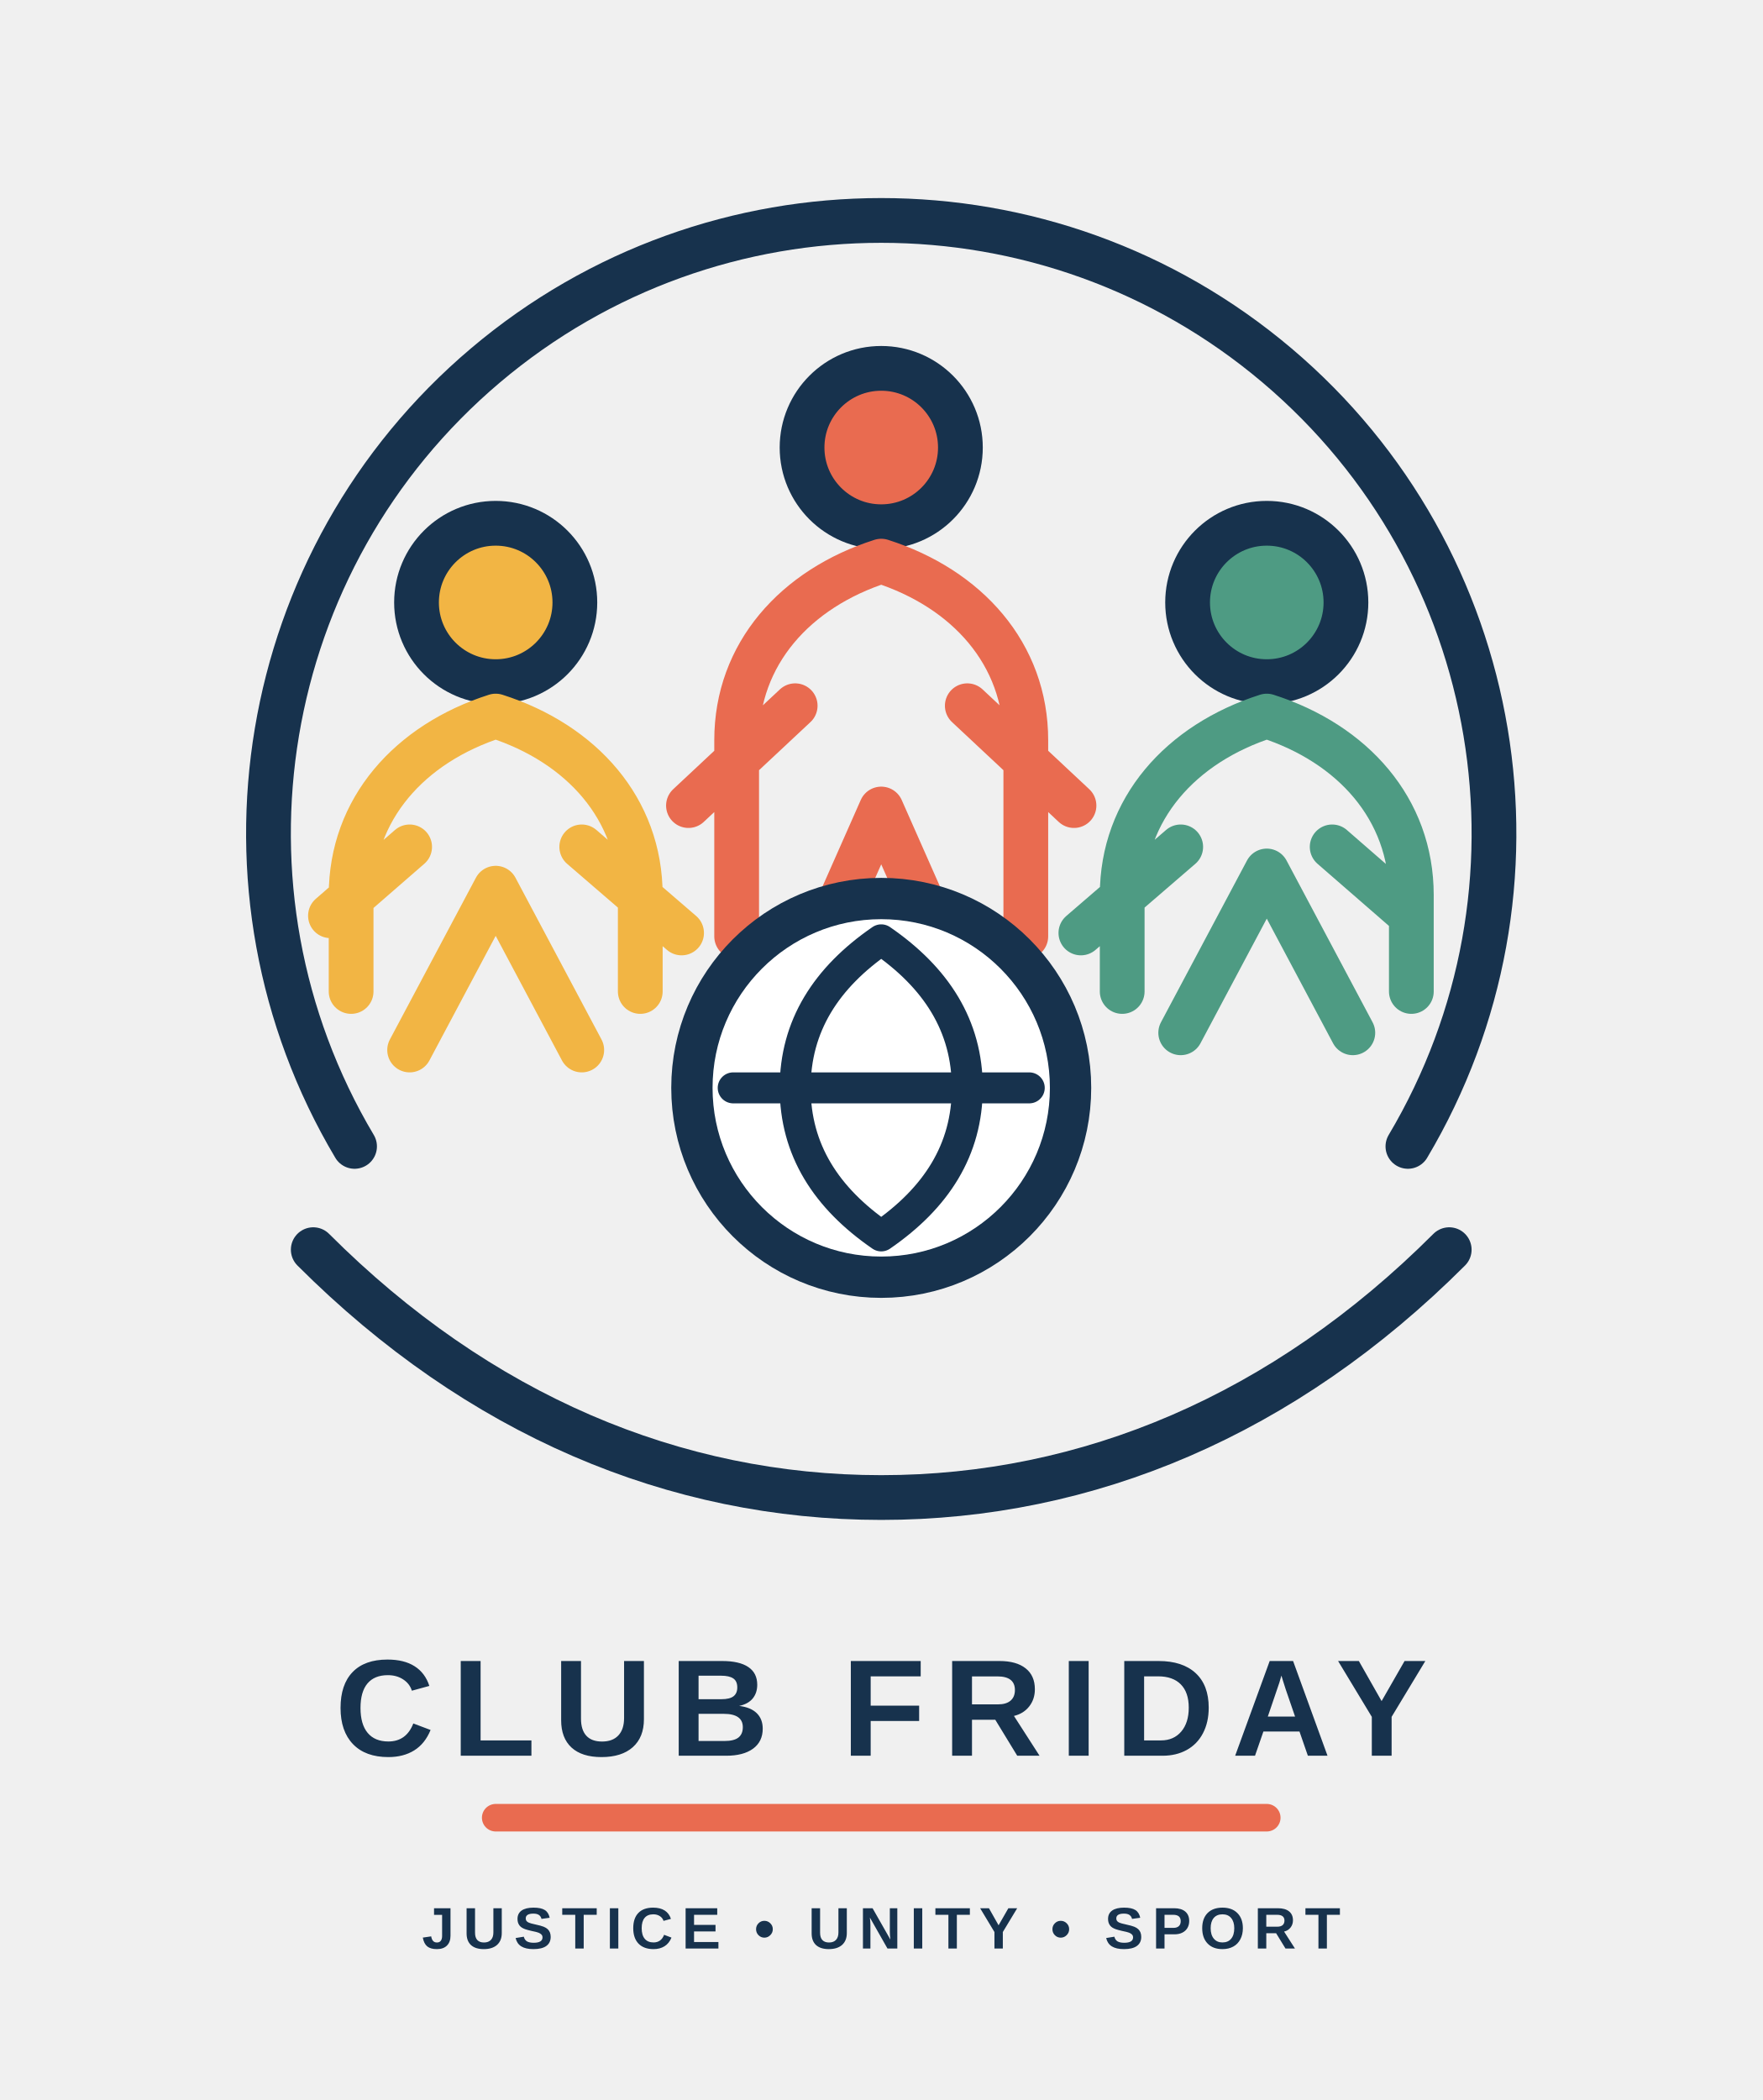
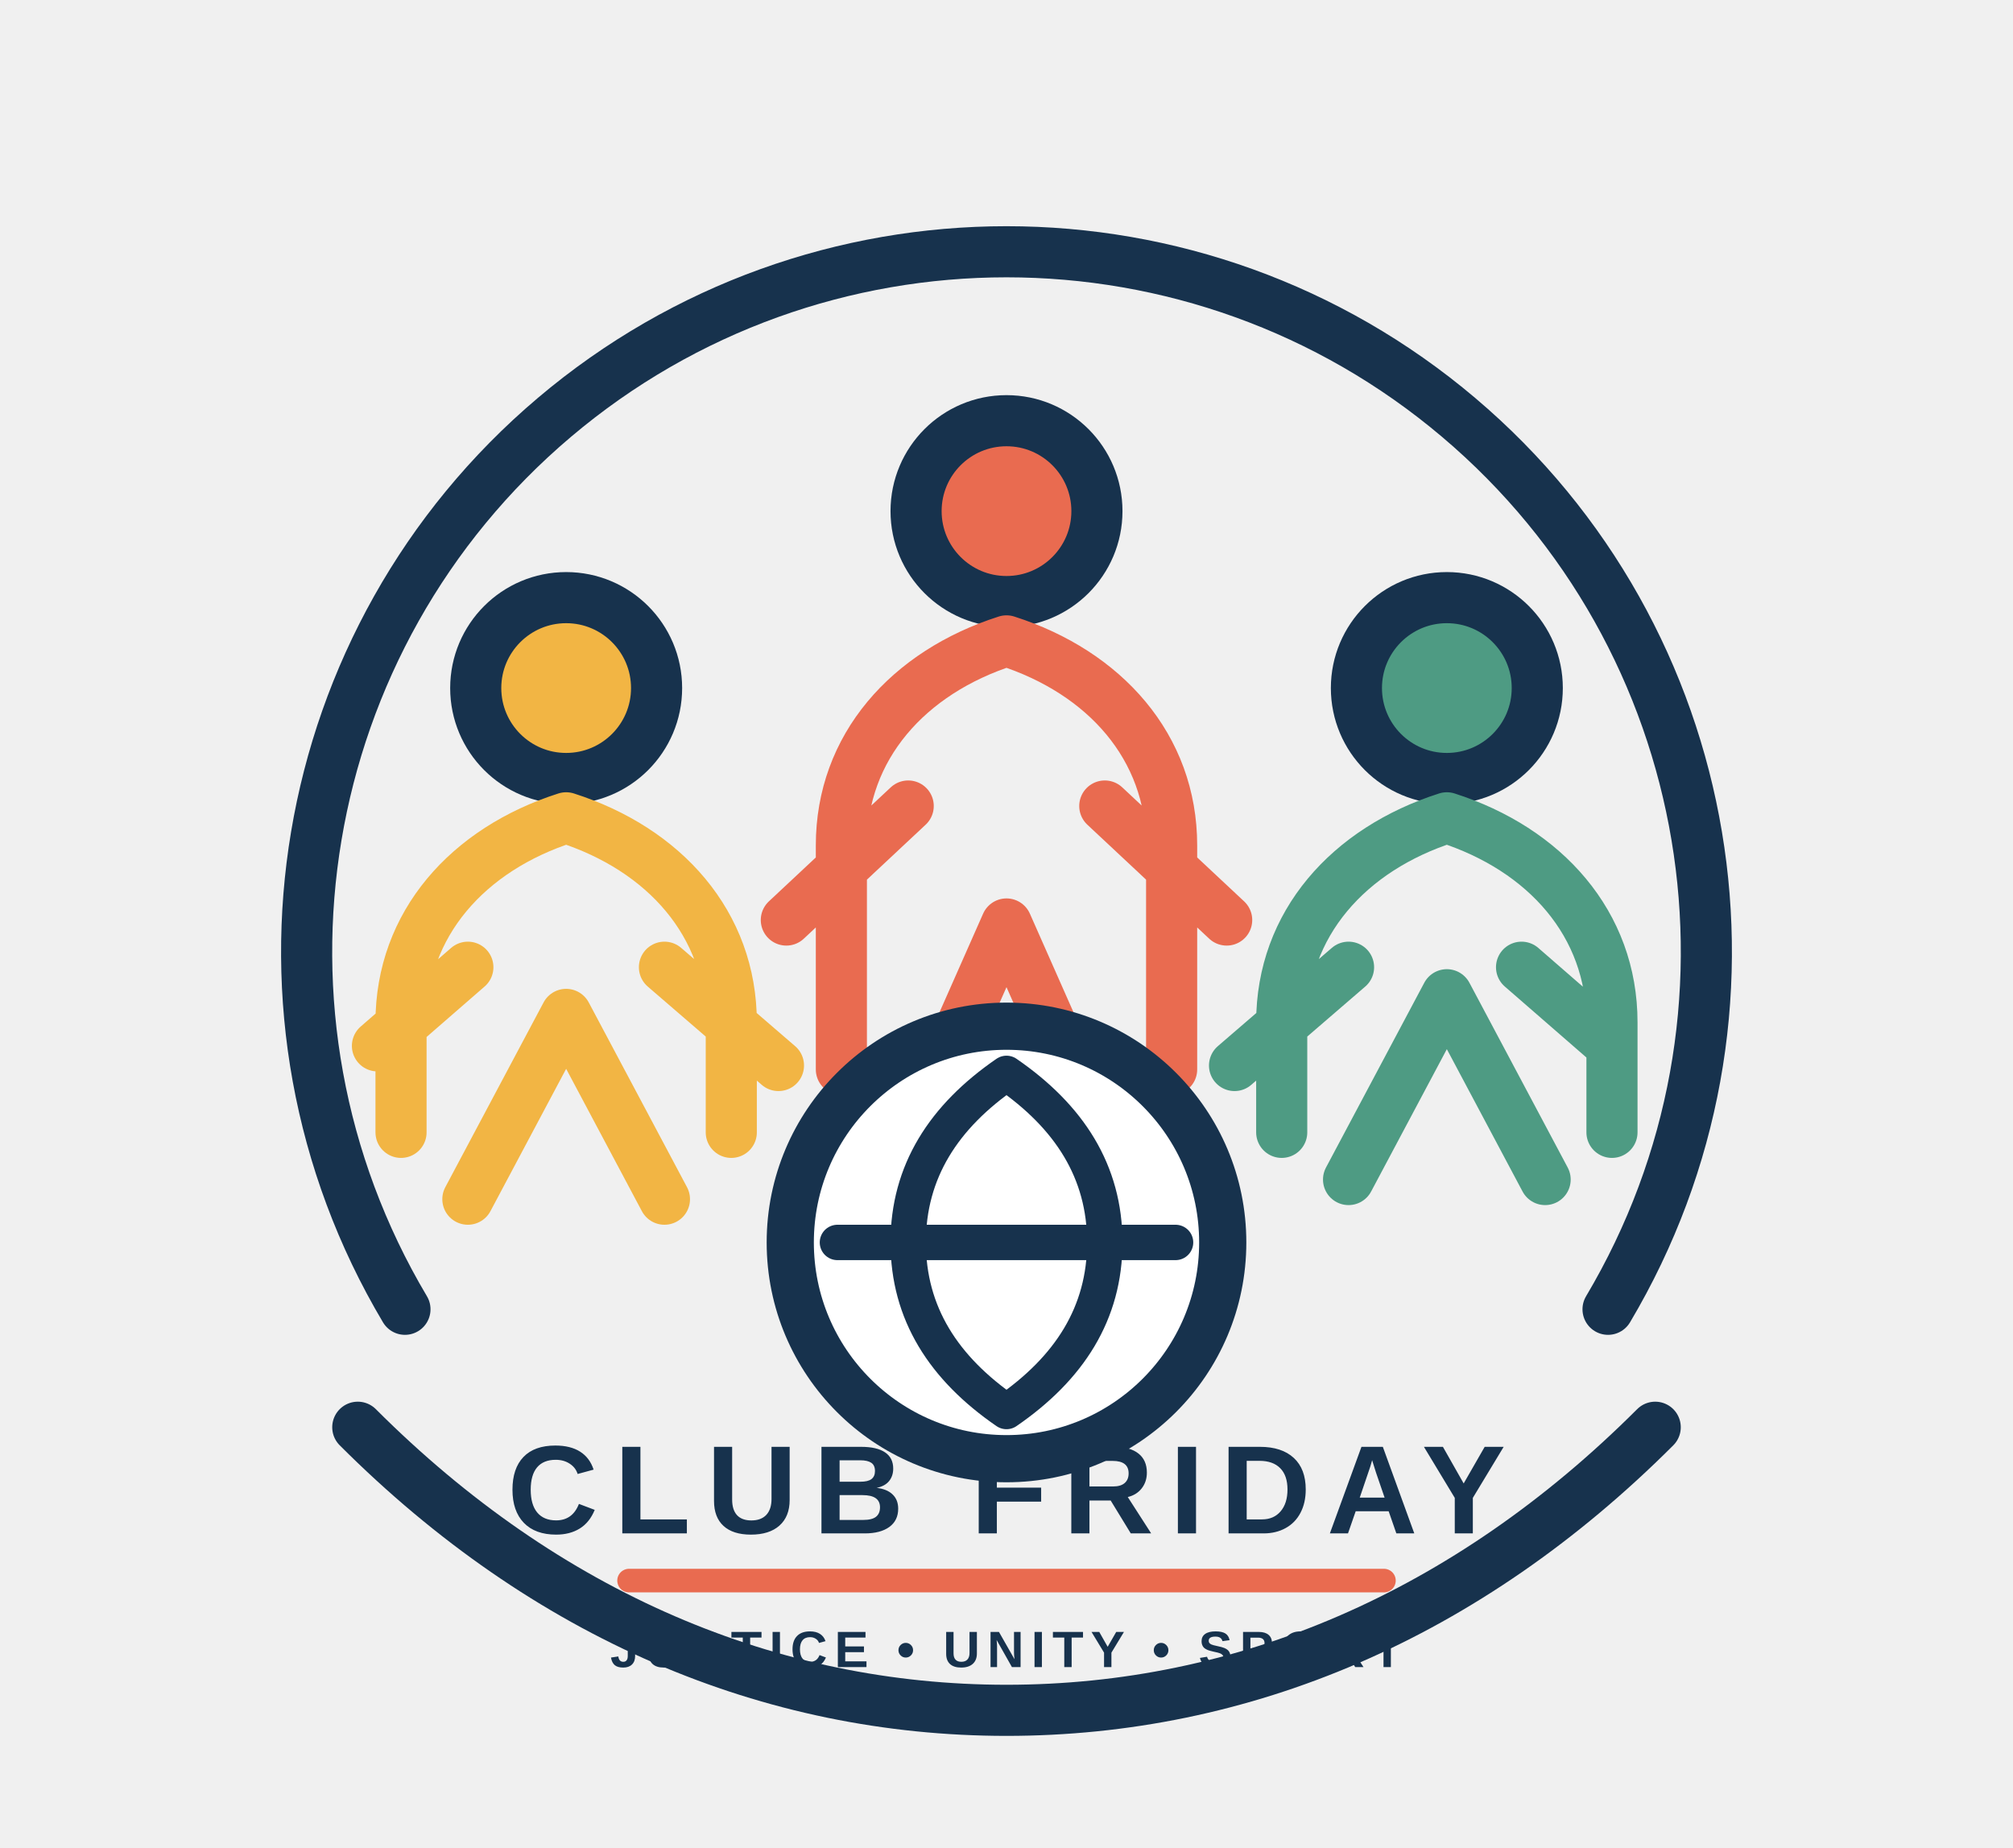
- <svg xmlns="http://www.w3.org/2000/svg" viewBox="0 0 512 610" role="img" aria-labelledby="title desc">
+ <svg xmlns="http://www.w3.org/2000/svg" viewBox="0 0 512 470" role="img" aria-labelledby="title desc">
  <g stroke="#17324D" stroke-width="13" stroke-linecap="round" stroke-linejoin="round">
    <path fill="none" d="M103 333a178 178 0 1 1 306 0" />
    <circle cx="144" cy="175" r="23" fill="#F2B544" />
    <path fill="none" stroke="#F2B544" d="M144 208c-25 8-42 27-42 52v28m42-80c25 8 42 27 42 52v28M119 246l-23 20m73-20 29 25m-54-13-25 47m25-47 25 47" />
    <circle cx="256" cy="130" r="23" fill="#E96B50" />
    <path fill="none" stroke="#E96B50" d="M256 163c-25 8-42 27-42 52v57m42-109c25 8 42 27 42 52v57M231 205l-31 29m81-29 31 29m-56 1-23 52m23-52 23 52" />
    <circle cx="368" cy="175" r="23" fill="#4E9B83" />
    <path fill="none" stroke="#4E9B83" d="M368 208c-25 8-42 27-42 52v28m42-80c25 8 42 27 42 52v28M343 246l-29 25m73-25 23 20m-42-13-25 47m25-47 25 47" />
    <circle cx="256" cy="316" r="55" fill="#FFFFFF" stroke-width="12" />
    <path fill="none" stroke-width="9" d="M256 273c-16 11-25 25-25 43s9 32 25 43m0-86c16 11 25 25 25 43s-9 32-25 43m-43-43h86" />
    <path fill="none" d="M91 363c48 48 105 72 165 72s117-24 165-72" />
  </g>
  <g fill="#17324D" font-family="Avenir Next, Trebuchet MS, Arial, sans-serif" text-anchor="middle">
-     <text x="256" y="510" font-size="40" font-weight="700" letter-spacing="5">CLUB FRIDAY</text>
-     <path d="M144 528h224" stroke="#E96B50" stroke-width="8" stroke-linecap="round" />
-     <text x="256" y="566" font-size="17" font-weight="700" letter-spacing="2.5">JUSTICE • UNITY • SPORT</text>
+     <text x="256" y="390" font-size="32" font-weight="700" letter-spacing="4">CLUB FRIDAY</text>
+     <path d="M160 402h192" stroke="#E96B50" stroke-width="6" stroke-linecap="round" />
+     <text x="256" y="424" font-size="13" font-weight="700" letter-spacing="1.8">JUSTICE • UNITY • SPORT</text>
  </g>
</svg>
